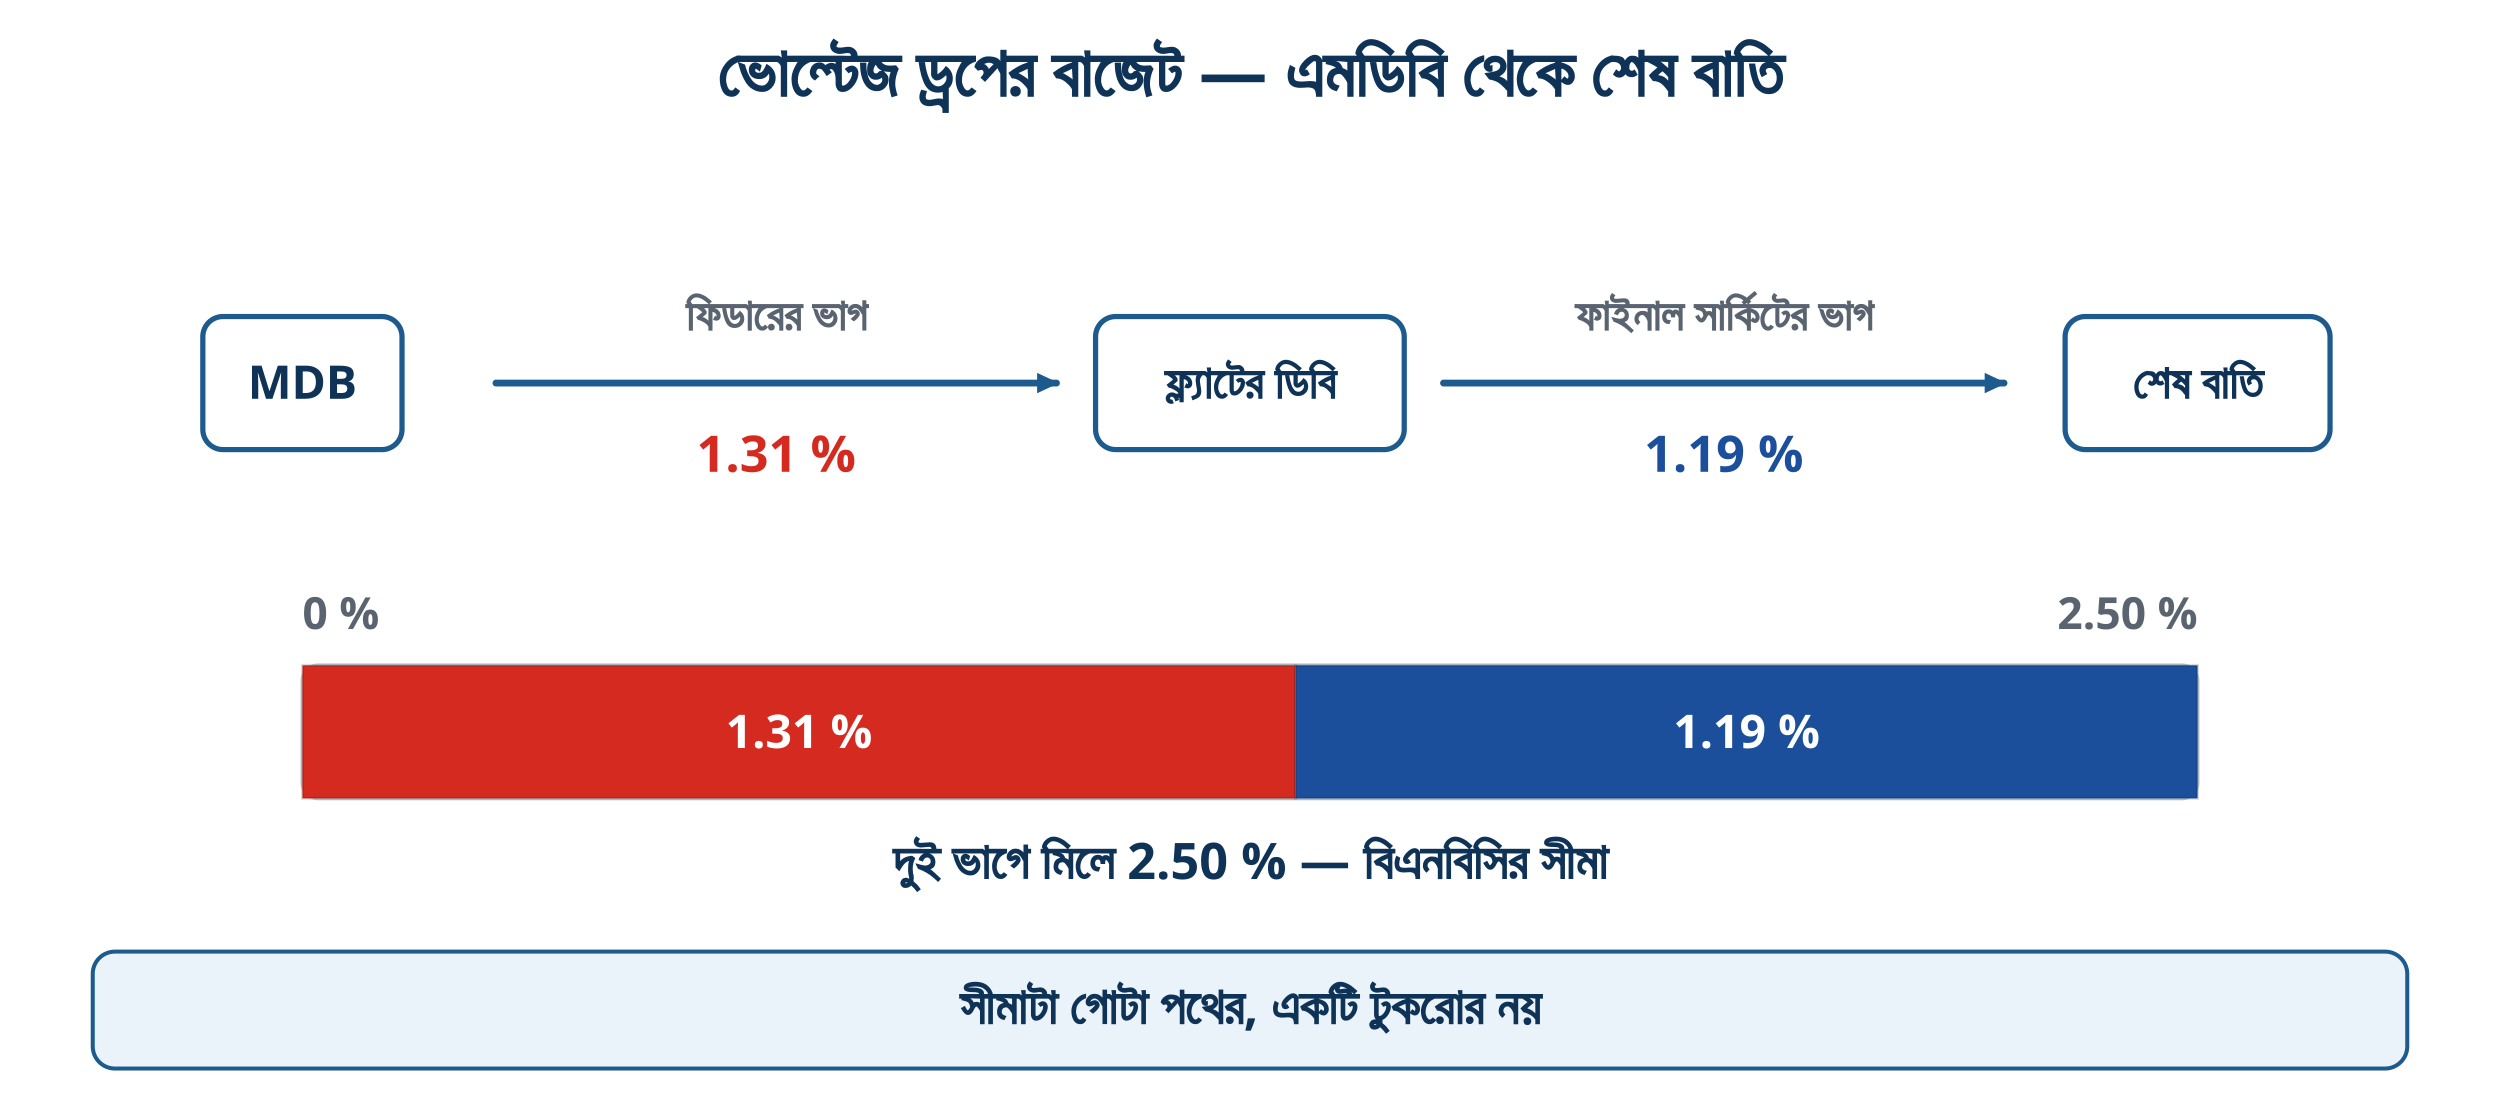
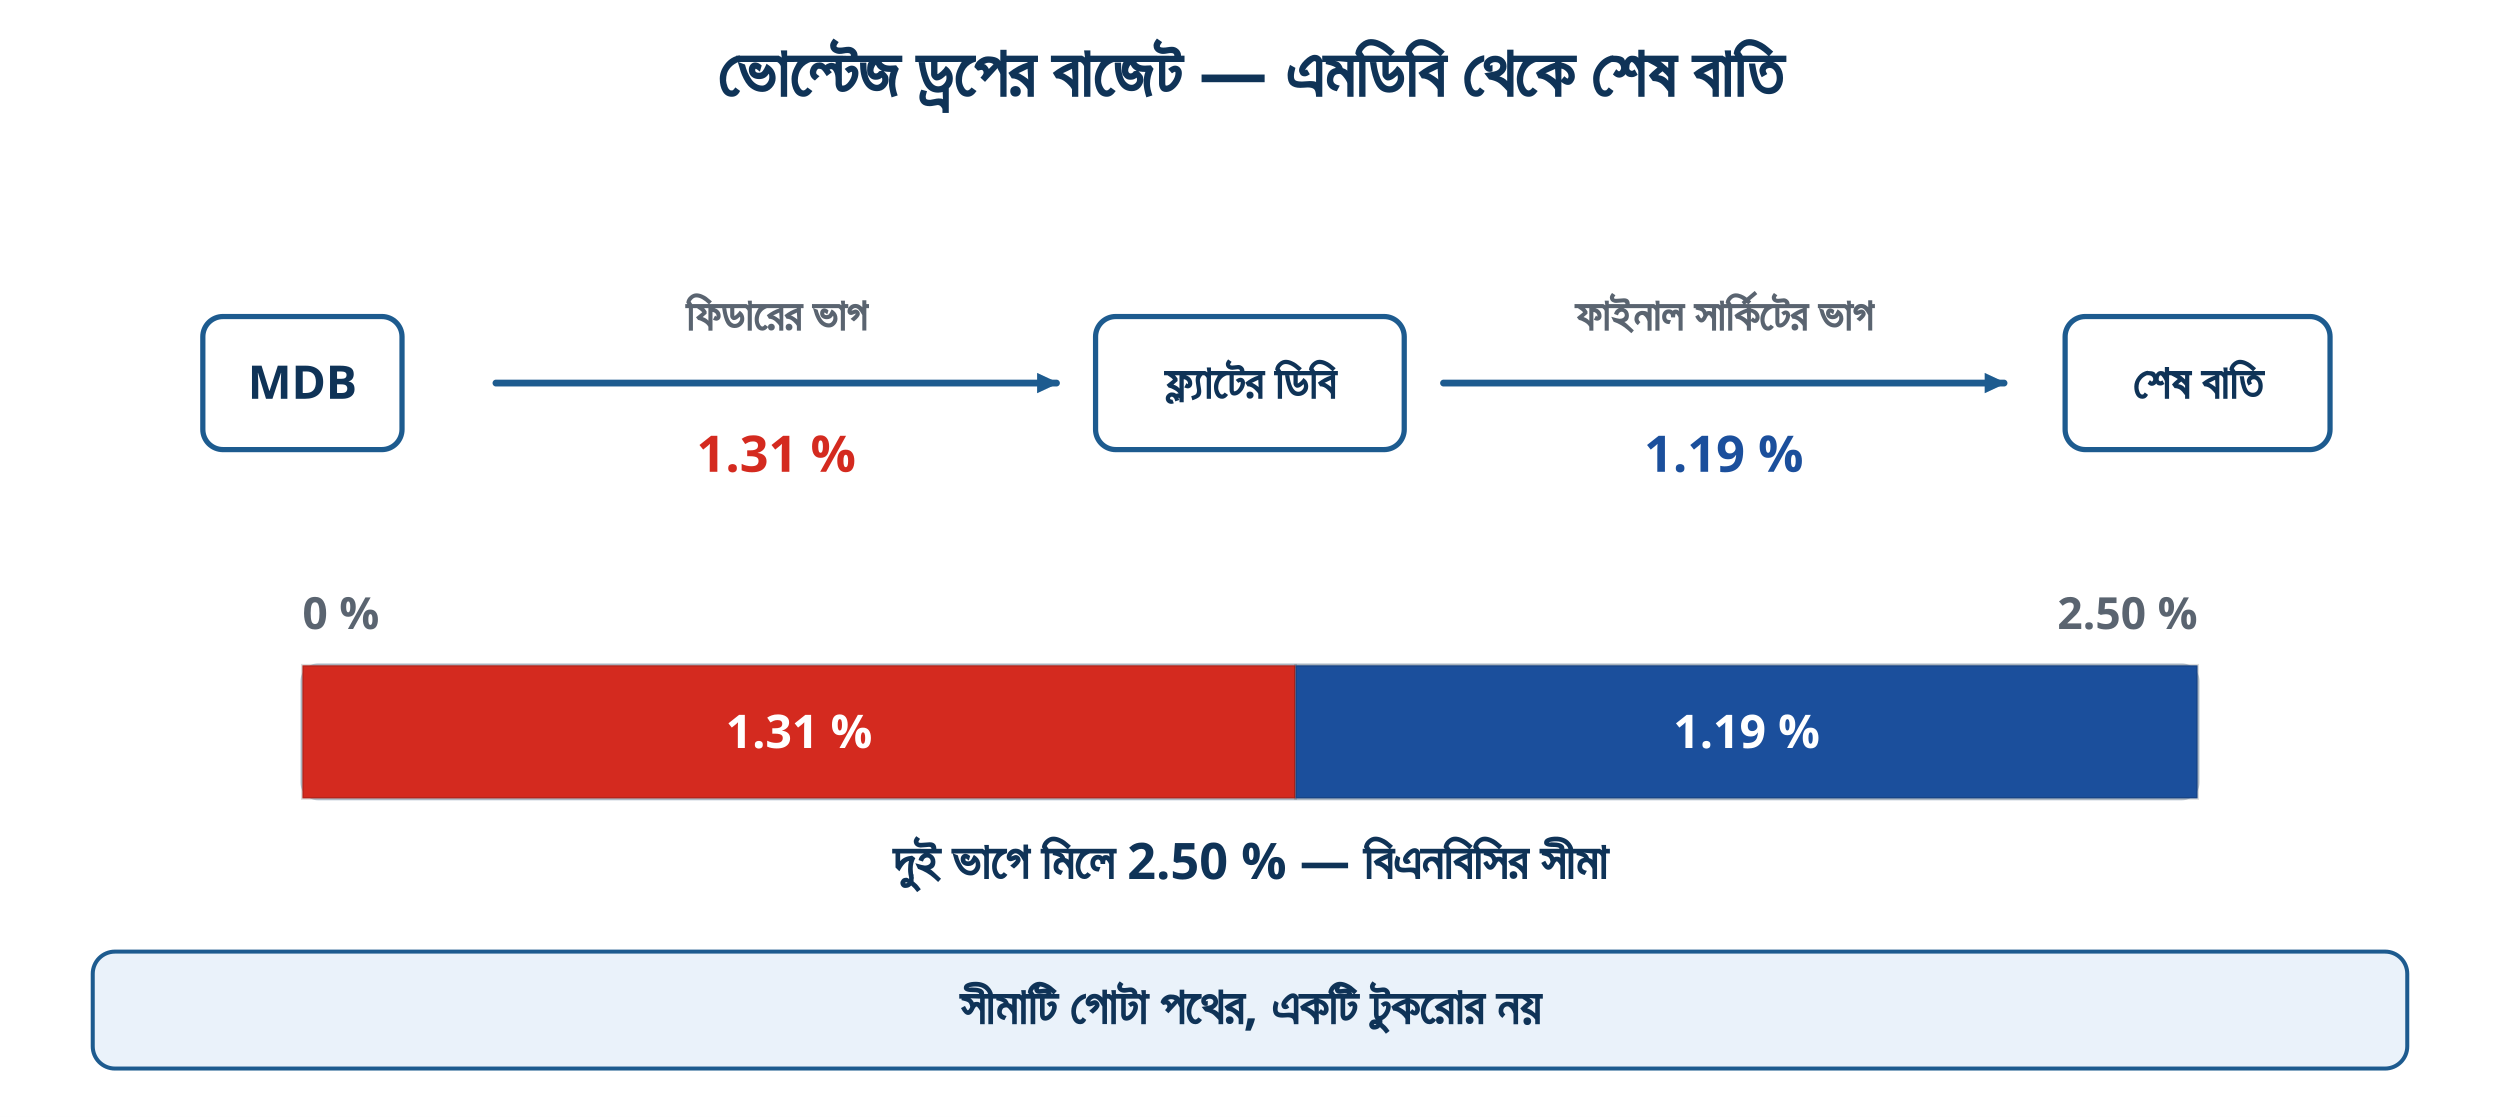
<svg xmlns="http://www.w3.org/2000/svg" width="1240" height="554" viewBox="0 0 1240 554">
  <defs>
    <marker id="ar" viewBox="0 0 10 10" refX="8.5" refY="5" markerUnits="userSpaceOnUse" markerWidth="12" markerHeight="12" orient="auto-start-reverse">
      <path d="M 0.5 0.8 L 9.5 5 L 0.5 9.2 z" fill="#1D5B8F" />
    </marker>
  </defs>
  <rect width="1240" height="554" fill="#FFFFFF" />
  <text x="620.0" y="48.0" font-family="Kalpurush" font-size="34" font-weight="700" fill="#0F3357" text-anchor="middle">ভোল্টেজ ড্রপের বাজেট — এমডিবি থেকে শেষ বাতি</text>
  <rect x="100.6" y="157.0" width="98.8" height="66.0" rx="10" fill="#FFFFFF" stroke="#1D5B8F" stroke-width="2.6" />
  <text x="150.0" y="197.8" font-family="Kalpurush" font-size="23" font-weight="700" fill="#0F3357" text-anchor="middle">MDB</text>
  <rect x="543.4" y="157.0" width="153.1" height="66.0" rx="10" fill="#FFFFFF" stroke="#1D5B8F" stroke-width="2.6" />
  <text x="620.0" y="197.8" font-family="Kalpurush" font-size="23" font-weight="700" fill="#0F3357" text-anchor="middle">ফ্ল্যাটের ডিবি</text>
  <rect x="1024.3" y="157.0" width="131.4" height="66.0" rx="10" fill="#FFFFFF" stroke="#1D5B8F" stroke-width="2.6" />
  <text x="1090.0" y="197.8" font-family="Kalpurush" font-size="23" font-weight="700" fill="#0F3357" text-anchor="middle">শেষ বাতি</text>
  <line x1="246.0" y1="190.0" x2="524.0" y2="190.0" stroke="#1D5B8F" stroke-width="3.4" stroke-linecap="round" marker-end="url(#ar)" />
  <text x="385.0" y="164.0" font-family="Kalpurush" font-size="22" font-weight="700" fill="#5A6470" text-anchor="middle">ফিডারের ভাগ</text>
  <text x="385.0" y="234.0" font-family="Kalpurush" font-size="25" font-weight="700" fill="#D42A1F" text-anchor="middle">1.31 %</text>
  <line x1="716.0" y1="190.0" x2="994.0" y2="190.0" stroke="#1D5B8F" stroke-width="3.4" stroke-linecap="round" marker-end="url(#ar)" />
  <text x="855.0" y="164.0" font-family="Kalpurush" font-size="22" font-weight="700" fill="#5A6470" text-anchor="middle">ফাইনাল সার্কিটের ভাগ</text>
  <text x="855.0" y="234.0" font-family="Kalpurush" font-size="25" font-weight="700" fill="#1B4F9C" text-anchor="middle">1.19 %</text>
  <rect x="150.0" y="330.0" width="940.0" height="66.0" rx="8" fill="#F2F5F8" stroke="#C3CEDA" stroke-width="2" />
  <rect x="150.0" y="330.0" width="492.6" height="66.0" rx="0" fill="#D42A1F" stroke="#00000022" stroke-width="1.4" />
  <text x="396.3" y="371.0" font-family="Kalpurush" font-size="23" font-weight="700" fill="#FFFFFF" text-anchor="middle">1.31 %</text>
  <rect x="642.6" y="330.0" width="447.4" height="66.0" rx="0" fill="#1B4F9C" stroke="#00000022" stroke-width="1.4" />
  <text x="866.3" y="371.0" font-family="Kalpurush" font-size="23" font-weight="700" fill="#FFFFFF" text-anchor="middle">1.19 %</text>
  <text x="150.0" y="312.0" font-family="Kalpurush" font-size="22" font-weight="700" fill="#5A6470" text-anchor="start">0 %</text>
  <text x="1090.0" y="312.0" font-family="Kalpurush" font-size="22" font-weight="700" fill="#5A6470" text-anchor="end">2.50 %</text>
  <text x="620.0" y="436.0" font-family="Kalpurush" font-size="25" font-weight="700" fill="#0F3357" text-anchor="middle">দুই ভাগে মিলে 2.50 % — বিএনবিসির সীমা</text>
  <rect x="46.0" y="472.0" width="1148.0" height="58.0" rx="11" fill="#EAF2FA" stroke="#1D5B8F" stroke-width="2" />
-   <text x="620.0" y="508.0" font-family="Kalpurush" font-size="25" font-weight="700" fill="#0F3357" text-anchor="middle">সীমাটা গোটা পথের, একটি টুকরোর নয়</text>
+   <text x="620.0" y="508.0" font-family="Kalpurush" font-size="25" font-weight="700" fill="#0F3357" text-anchor="middle">সীমাটি গোটা পথের, একটি টুকরোর নয়</text>
</svg>
